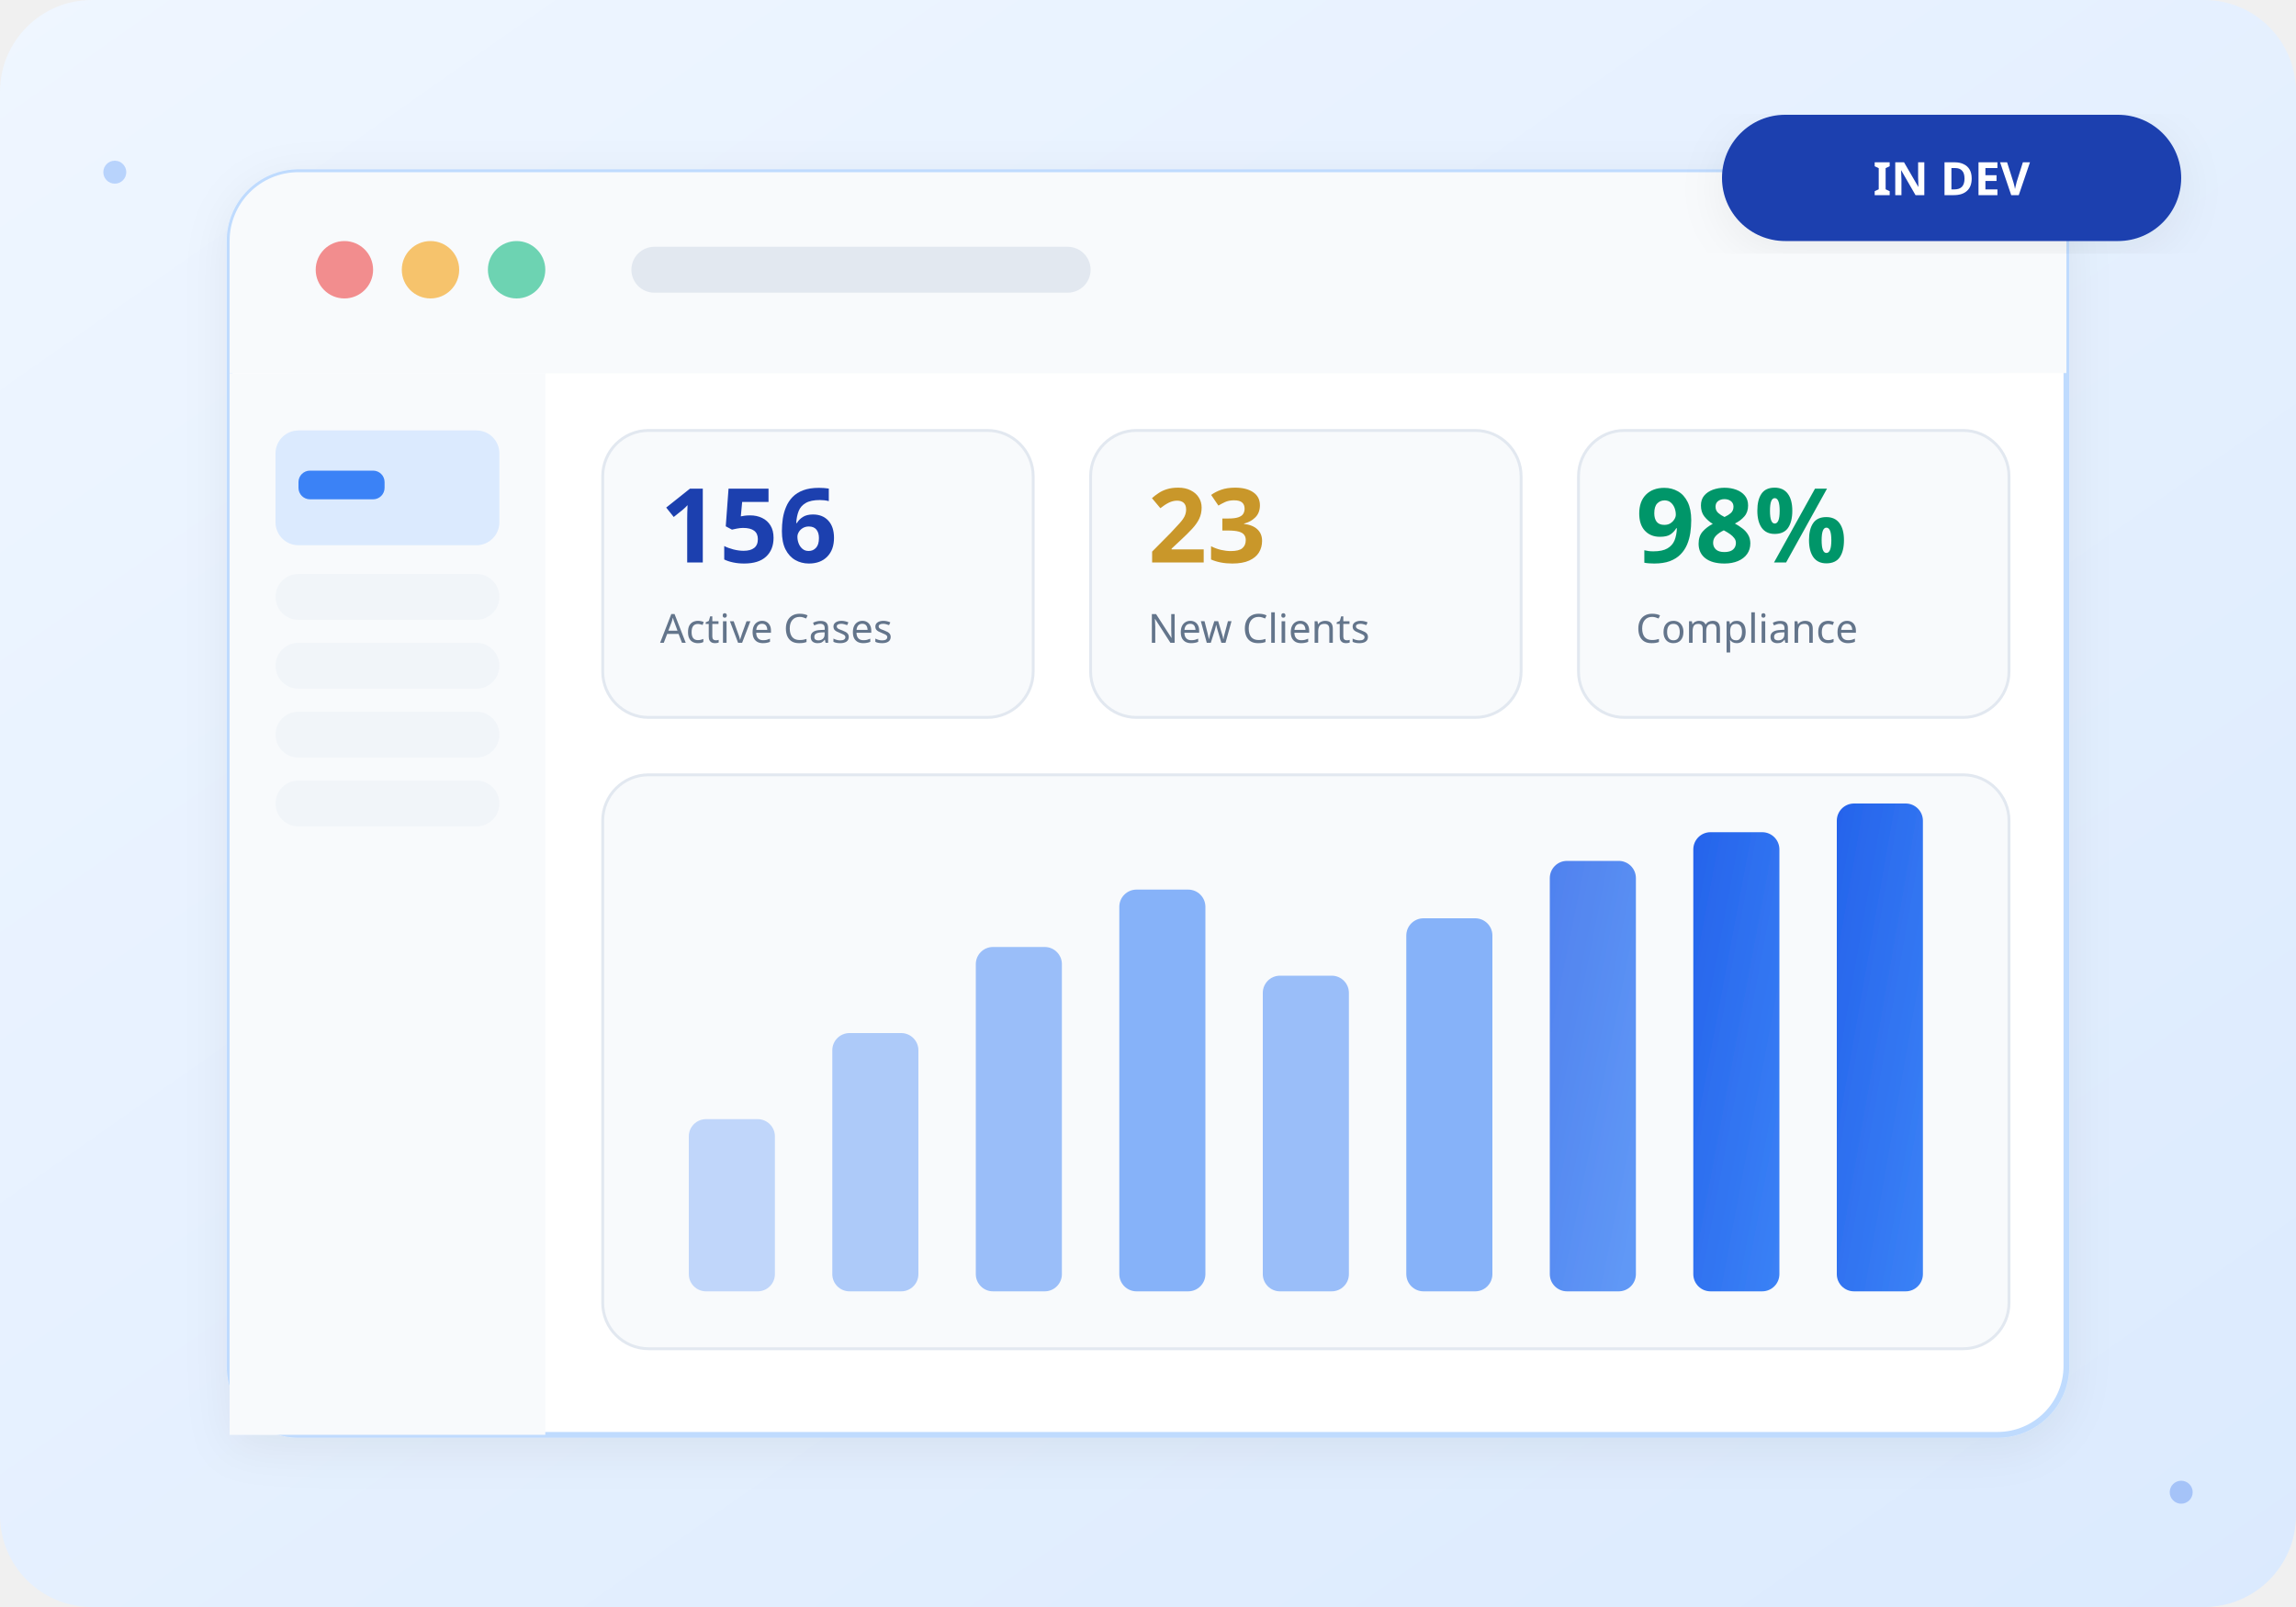
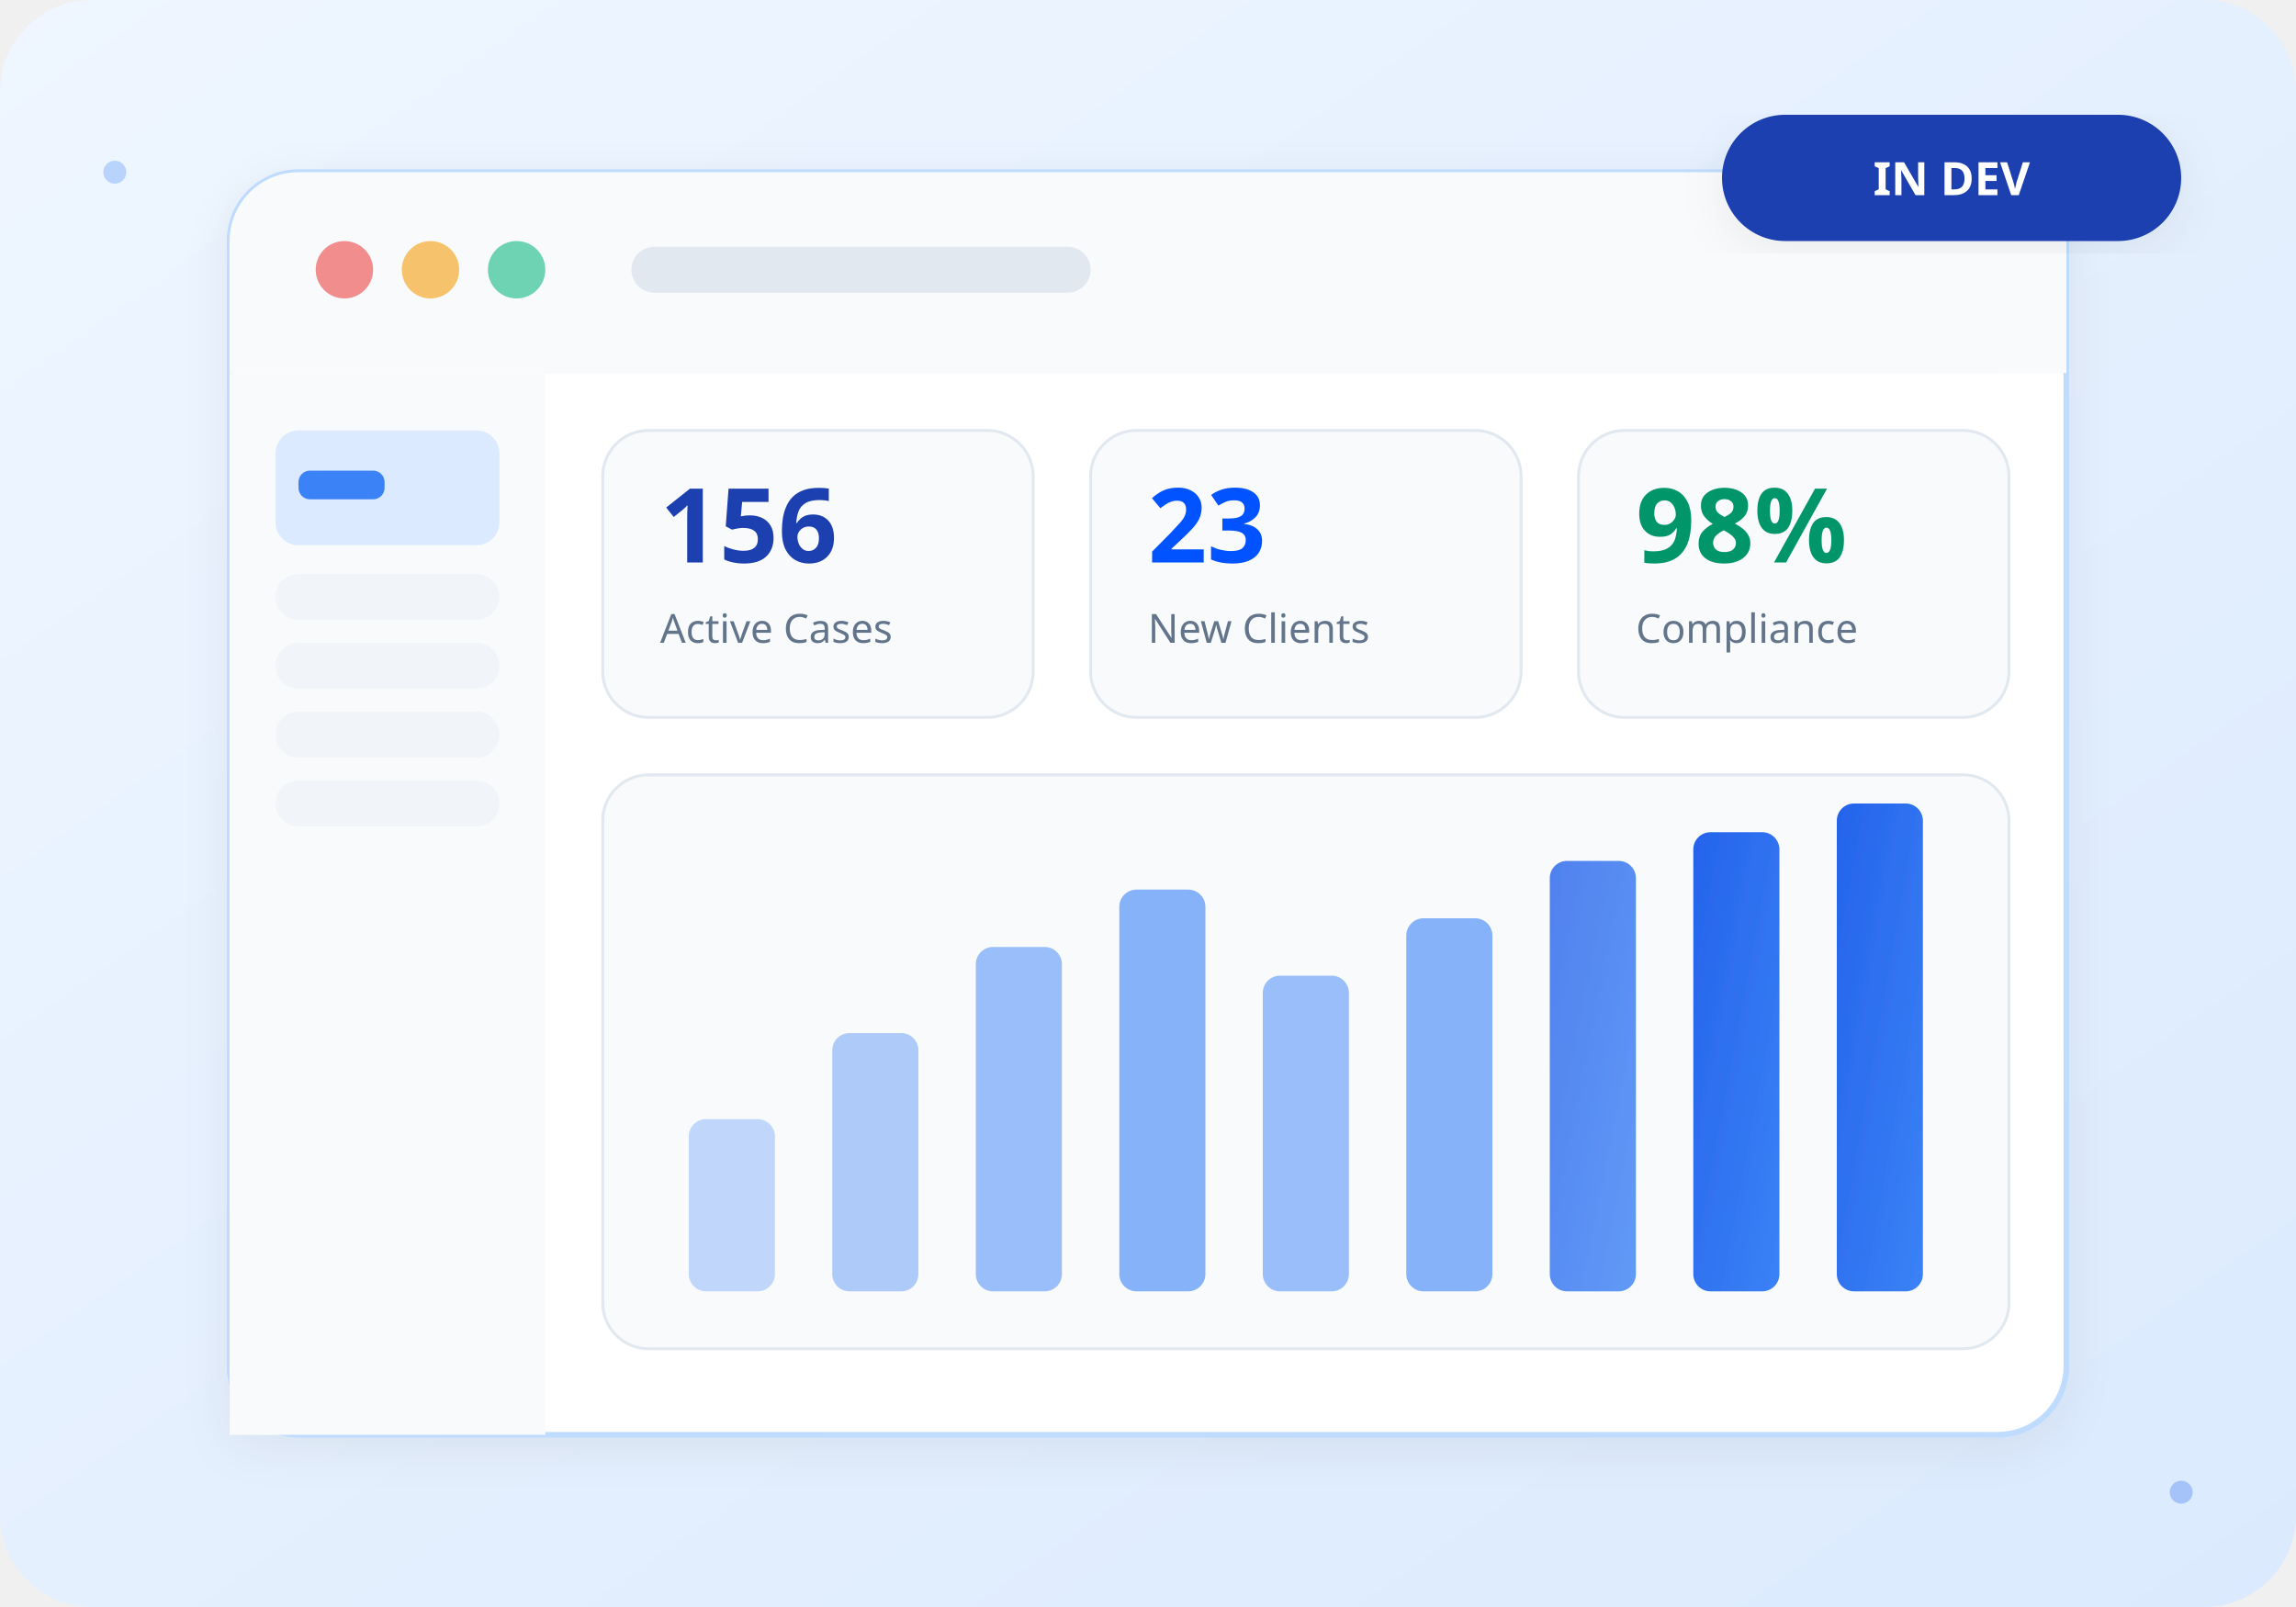
<svg xmlns="http://www.w3.org/2000/svg" viewBox="0 0 400 280">
  <defs>
    <linearGradient id="blueBg" x1="0%" y1="0%" x2="100%" y2="100%">
      <stop offset="0%" stop-color="#EFF6FF" />
      <stop offset="100%" stop-color="#DBEAFE" />
    </linearGradient>
    <linearGradient id="blueGrad" x1="0%" y1="0%" x2="100%" y2="100%">
      <stop offset="0%" stop-color="#2563EB" />
      <stop offset="100%" stop-color="#3B82F6" />
    </linearGradient>
    <filter id="softShadow">
      <feDropShadow dx="0" dy="2" stdDeviation="4" flood-color="#000" flood-opacity="0.06" />
    </filter>
  </defs>
  <rect width="400" height="280" rx="16" fill="url(#blueBg)" />
  <g filter="url(#softShadow)">
    <rect x="40" y="30" width="320" height="220" rx="12" fill="#FFFFFF" stroke="#BFDBFE" stroke-width="1" />
    <rect x="40" y="30" width="320" height="35" rx="12" fill="#F8FAFC" />
    <rect x="40" y="50" width="320" height="15" fill="#F8FAFC" />
    <circle cx="60" cy="47" r="5" fill="#EF4444" opacity="0.6" />
    <circle cx="75" cy="47" r="5" fill="#F59E0B" opacity="0.6" />
    <circle cx="90" cy="47" r="5" fill="#10B981" opacity="0.6" />
    <rect x="110" y="43" width="80" height="8" rx="4" fill="#E2E8F0" />
    <rect x="40" y="65" width="55" height="185" fill="#F8FAFC" />
    <rect x="48" y="75" width="39" height="20" rx="4" fill="#DBEAFE" />
    <rect x="52" y="82" width="15" height="5" rx="2" fill="#3B82F6" />
    <rect x="48" y="100" width="39" height="8" rx="4" fill="#F1F5F9" />
    <rect x="48" y="112" width="39" height="8" rx="4" fill="#F1F5F9" />
    <rect x="48" y="124" width="39" height="8" rx="4" fill="#F1F5F9" />
    <rect x="48" y="136" width="39" height="8" rx="4" fill="#F1F5F9" />
    <rect x="105" y="75" width="75" height="50" rx="8" fill="#F8FAFC" stroke="#E2E8F0" stroke-width="0.5" />
    <text x="115" y="98" font-family="system-ui, sans-serif" font-size="18" fill="#1E40AF" font-weight="700">156</text>
    <text x="115" y="112" font-family="system-ui, sans-serif" font-size="7" fill="#64748B">Active Cases</text>
    <rect x="190" y="75" width="75" height="50" rx="8" fill="#F8FAFC" stroke="#E2E8F0" stroke-width="0.5" />
-     <text x="200" y="98" font-family="system-ui, sans-serif" font-size="18" fill="#C9972B" font-weight="700">23</text>
+     <text x="200" y="98" font-family="system-ui, sans-serif" font-size="18" fill="#0052FF" font-weight="700">23</text>
    <text x="200" y="112" font-family="system-ui, sans-serif" font-size="7" fill="#64748B">New Clients</text>
    <rect x="275" y="75" width="75" height="50" rx="8" fill="#F8FAFC" stroke="#E2E8F0" stroke-width="0.5" />
    <text x="285" y="98" font-family="system-ui, sans-serif" font-size="18" fill="#059669" font-weight="700">98%</text>
    <text x="285" y="112" font-family="system-ui, sans-serif" font-size="7" fill="#64748B">Compliance</text>
    <rect x="105" y="135" width="245" height="100" rx="8" fill="#F8FAFC" stroke="#E2E8F0" stroke-width="0.5" />
    <rect x="120" y="195" width="15" height="30" rx="3" fill="#3B82F6" opacity="0.3" />
    <rect x="145" y="180" width="15" height="45" rx="3" fill="#3B82F6" opacity="0.4" />
    <rect x="170" y="165" width="15" height="60" rx="3" fill="#3B82F6" opacity="0.5" />
    <rect x="195" y="155" width="15" height="70" rx="3" fill="#3B82F6" opacity="0.6" />
    <rect x="220" y="170" width="15" height="55" rx="3" fill="#3B82F6" opacity="0.5" />
    <rect x="245" y="160" width="15" height="65" rx="3" fill="#3B82F6" opacity="0.6" />
    <rect x="270" y="150" width="15" height="75" rx="3" fill="url(#blueGrad)" opacity="0.8" />
    <rect x="295" y="145" width="15" height="80" rx="3" fill="url(#blueGrad)" />
    <rect x="320" y="140" width="15" height="85" rx="3" fill="url(#blueGrad)" />
  </g>
  <g filter="url(#softShadow)">
    <rect x="300" y="20" width="80" height="22" rx="11" fill="#1E40AF" />
    <text x="340" y="34" font-family="system-ui, sans-serif" font-size="8" fill="#FFFFFF" font-weight="600" text-anchor="middle">IN DEV</text>
  </g>
  <circle cx="20" cy="30" r="2" fill="#3B82F6" opacity="0.3" />
  <circle cx="380" cy="260" r="2" fill="#2563EB" opacity="0.3" />
</svg>
